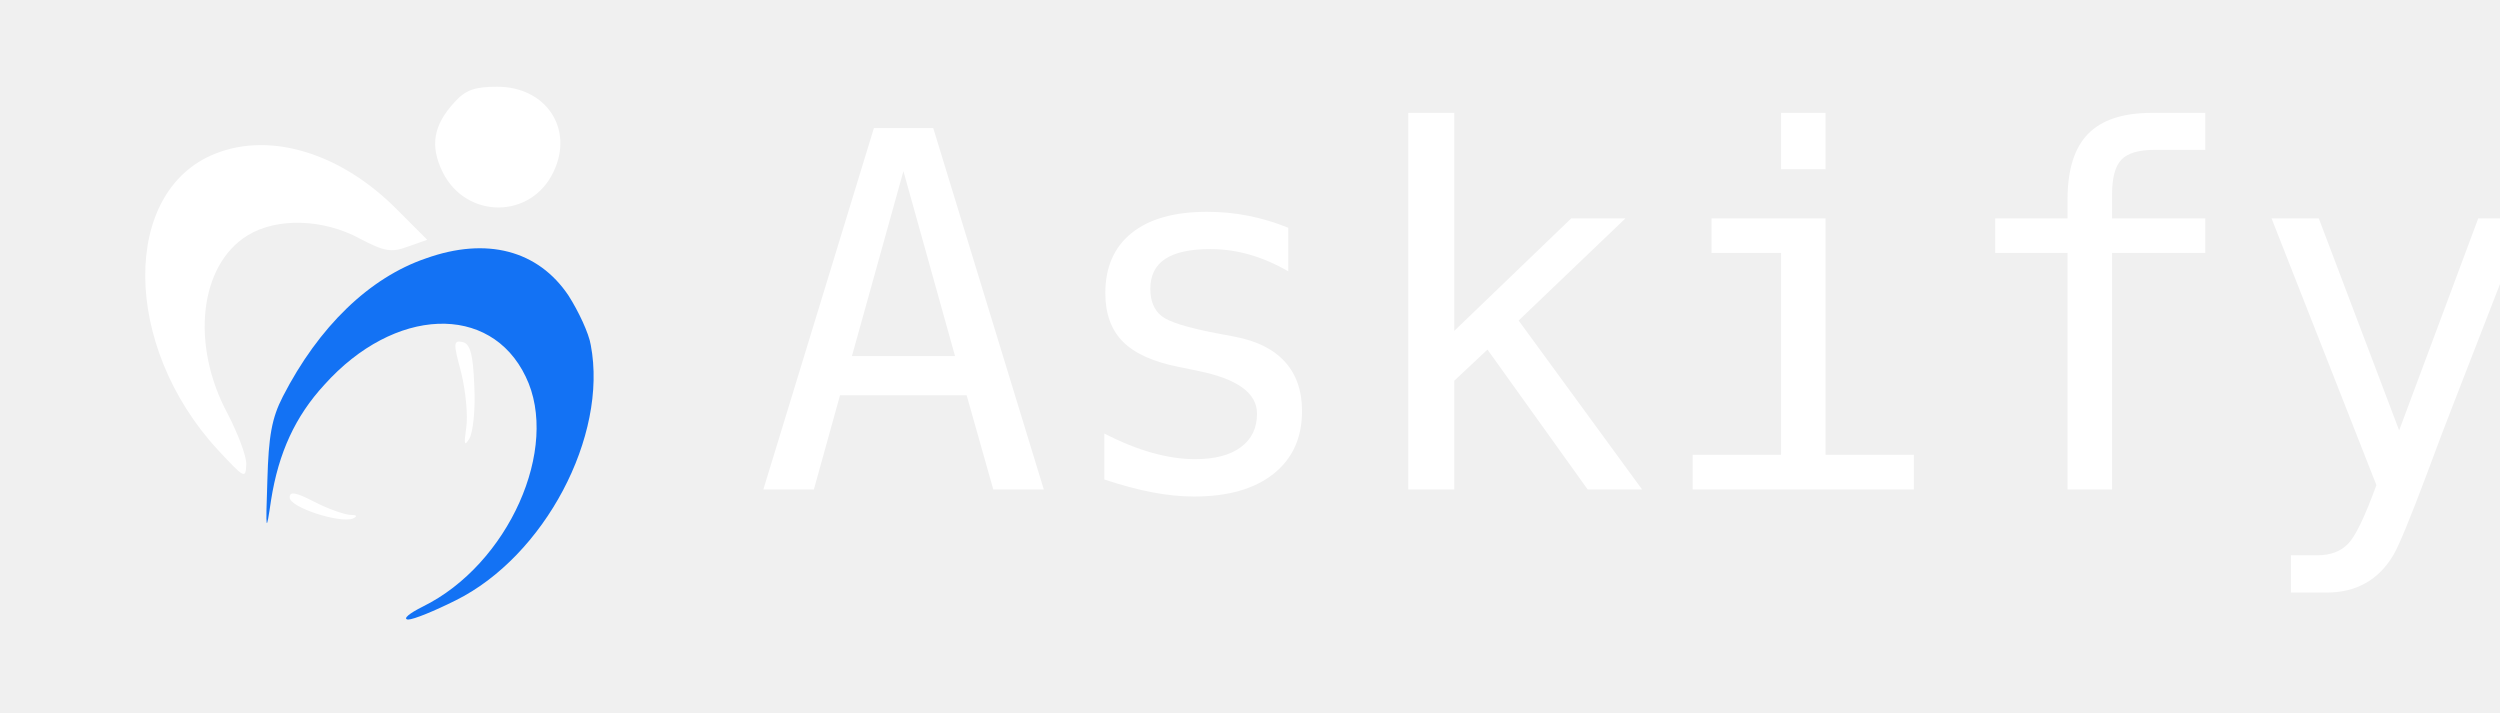
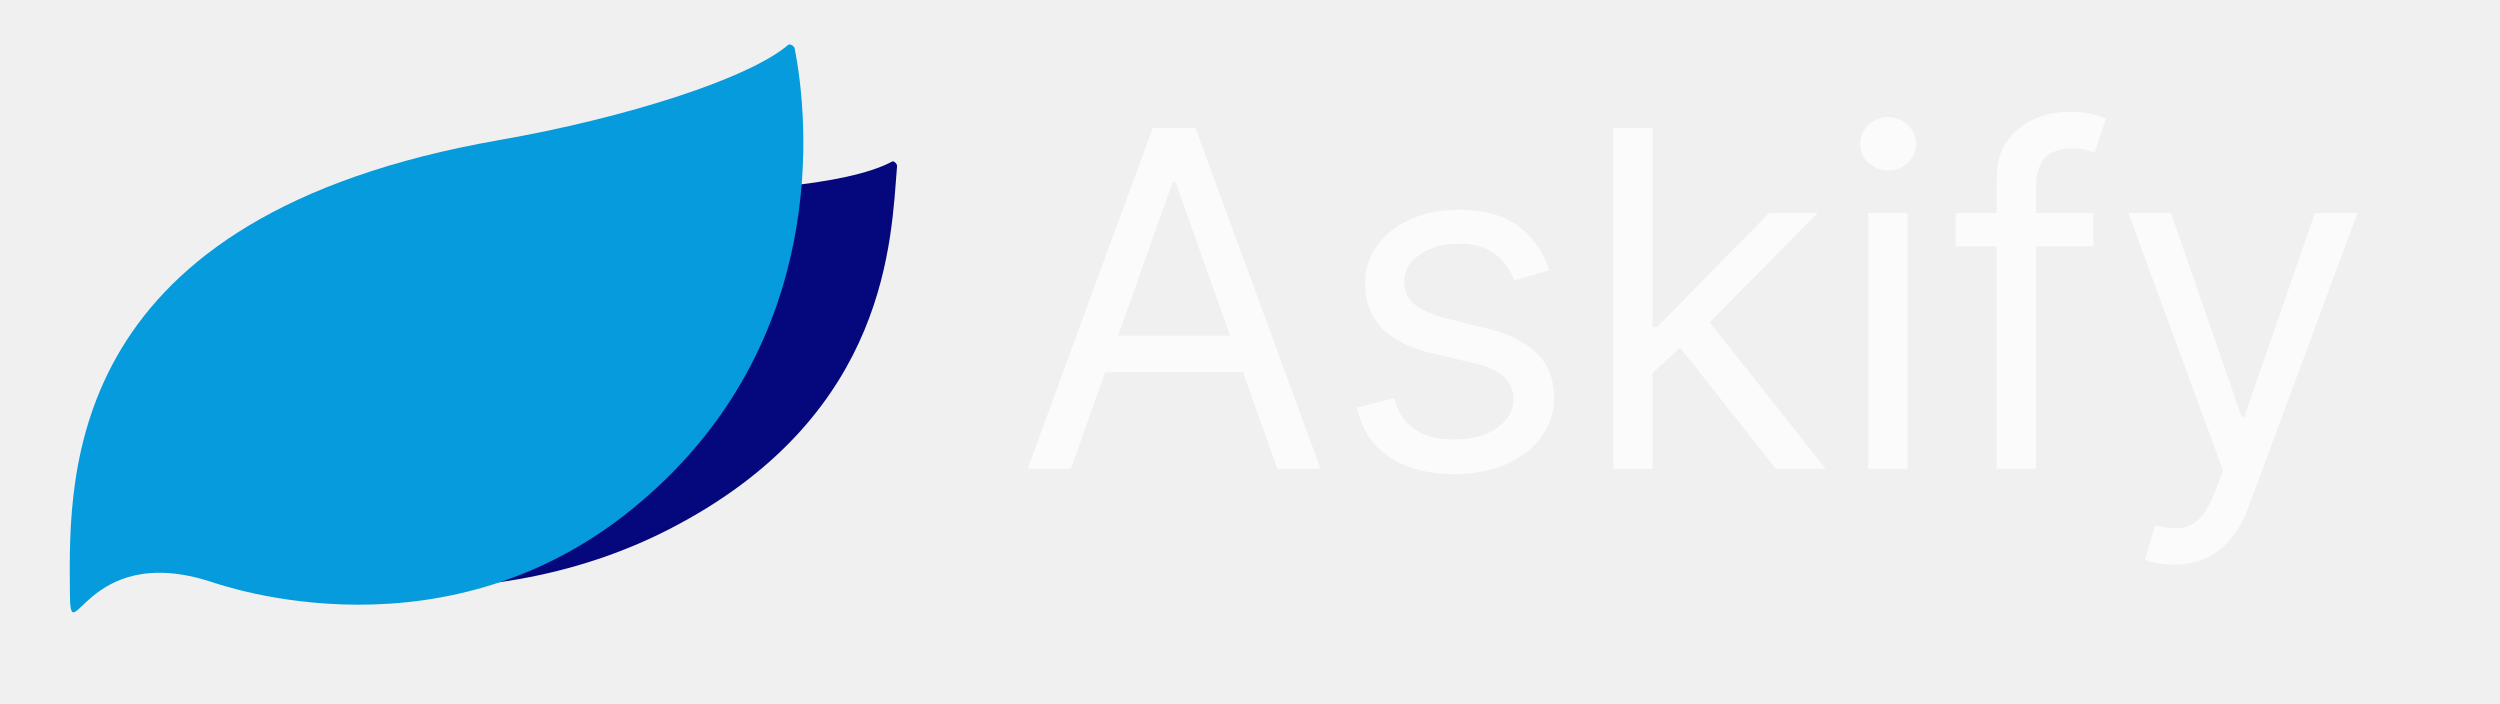
- <svg xmlns="http://www.w3.org/2000/svg" version="1.0" width="400pt" height="114pt" viewBox="0 0 400 115" preserveAspectRatio="xMidYMid meet">
-   <g transform="translate(0,114) scale(0.1,-0.1)" fill="#fff" stroke="none">
-     <path d="M716 975 c-34 -37 -40 -70 -19 -113 38 -76 143 -76 179 1 33 69 -12 137 -91 137 -36 0 -51 -5 -69 -25z" />
-     <path d="M330 892 c-152 -60 -151 -310 4 -478 43 -46 45 -48 46 -23 0 14 -14 50 -30 81 -60 111 -46 240 32 288 47 29 122 27 181 -5 40 -21 51 -23 78 -13 l31 11 -49 49 c-89 90 -203 126 -293 90z" />
-     <path fill="#1372f4" d="M670 723 c-91 -31 -173 -110 -231 -223 -18 -35 -23 -64 -25 -135 -3 -85 -2 -87 6 -32 12 76 39 135 86 186 113 126 268 132 325 13 56 -115 -28 -303 -166 -371 -22 -11 -33 -20 -24 -21 9 0 43 14 77 31 143 71 246 265 218 412 -3 19 -20 55 -36 80 -49 73 -132 95 -230 60z" />
-     <path d="M727 538 c7 -29 11 -69 8 -88 -4 -28 -3 -31 5 -18 6 10 10 48 8 85 -2 53 -7 68 -19 71 -15 3 -15 -2 -2 -50z" />
-     <path d="M450 337 c0 -16 81 -42 102 -34 8 4 7 6 -5 6 -10 1 -36 10 -57 21 -31 16 -40 17 -40 7z" />
+ <svg xmlns="http://www.w3.org/2000/svg" width="64" height="18" viewBox="0 0 64 18" fill="none">
+   <g clip-path="url(#clip0_4_46)">
+     <g clip-path="url(#clip1_4_46)">
+       <path d="M22.964 4.26C22.971 4.221 22.941 4.172 22.889 4.139C22.889 4.139 22.889 4.139 22.851 4.129C21.738 4.742 18.671 5.017 15.609 4.839C5.206 4.232 3.695 9.596 2.925 12.563C2.466 14.287 2.925 12.563 5.572 14.331C5.782 14.466 11.899 16.389 17.391 13.411C22.748 10.523 22.812 6.122 22.964 4.26Z" fill="#04087C" />
+       <path d="M20.343 1.24C20.34 1.2 20.294 1.16 20.23 1.14C20.23 1.14 20.23 1.14 20.188 1.14C19.19 2.004 16.043 3.015 12.774 3.587C1.665 5.529 1.762 12.05 1.789 15.107C1.792 16.885 2.126 13.829 5.406 14.895C5.665 14.974 11.475 17.06 16.409 12.844C21.228 8.749 20.708 3.077 20.343 1.24Z" fill="#059BDC" />
+     </g>
+     <path d="M27.415 12H26.307L29.511 3.273H30.602L33.807 12H32.699L30.091 4.653H30.023L27.415 12ZM27.824 8.591H32.29V9.528H27.824V8.591ZM39.666 6.92L38.763 7.176C38.706 7.026 38.622 6.879 38.511 6.737C38.403 6.592 38.256 6.473 38.068 6.379C37.881 6.286 37.641 6.239 37.348 6.239C36.947 6.239 36.614 6.331 36.347 6.516C36.082 6.697 35.95 6.929 35.95 7.21C35.95 7.46 36.041 7.658 36.223 7.803C36.405 7.947 36.689 8.068 37.075 8.165L38.047 8.403C38.632 8.545 39.068 8.763 39.355 9.055C39.642 9.345 39.785 9.719 39.785 10.176C39.785 10.551 39.678 10.886 39.462 11.182C39.249 11.477 38.95 11.71 38.567 11.881C38.183 12.051 37.737 12.136 37.229 12.136C36.561 12.136 36.008 11.992 35.571 11.702C35.133 11.412 34.856 10.989 34.74 10.432L35.695 10.193C35.785 10.546 35.957 10.81 36.21 10.986C36.466 11.162 36.8 11.25 37.212 11.25C37.68 11.25 38.053 11.151 38.328 10.952C38.606 10.75 38.746 10.508 38.746 10.227C38.746 10 38.666 9.81 38.507 9.656C38.348 9.5 38.104 9.384 37.774 9.307L36.683 9.051C36.084 8.909 35.644 8.689 35.362 8.391C35.084 8.089 34.945 7.713 34.945 7.261C34.945 6.892 35.048 6.565 35.256 6.281C35.466 5.997 35.751 5.774 36.112 5.612C36.476 5.45 36.888 5.369 37.348 5.369C37.996 5.369 38.504 5.511 38.874 5.795C39.246 6.08 39.51 6.455 39.666 6.92ZM42.237 9.614L42.22 8.369H42.424L45.288 5.455H46.532L43.481 8.54H43.396L42.237 9.614ZM41.299 12V3.273H42.305V12H41.299ZM45.459 12L42.902 8.761L43.617 8.062L46.737 12H45.459ZM47.827 12V5.455H48.832V12H47.827ZM48.338 4.364C48.142 4.364 47.973 4.297 47.831 4.163C47.692 4.03 47.622 3.869 47.622 3.682C47.622 3.494 47.692 3.334 47.831 3.2C47.973 3.067 48.142 3 48.338 3C48.534 3 48.702 3.067 48.841 3.2C48.983 3.334 49.054 3.494 49.054 3.682C49.054 3.869 48.983 4.03 48.841 4.163C48.702 4.297 48.534 4.364 48.338 4.364ZM53.589 5.455V6.307H50.061V5.455H53.589ZM51.117 12V4.551C51.117 4.176 51.206 3.864 51.382 3.614C51.558 3.364 51.787 3.176 52.068 3.051C52.349 2.926 52.646 2.864 52.959 2.864C53.206 2.864 53.407 2.884 53.564 2.923C53.72 2.963 53.836 3 53.913 3.034L53.623 3.903C53.572 3.886 53.501 3.865 53.41 3.839C53.322 3.814 53.206 3.801 53.061 3.801C52.728 3.801 52.488 3.885 52.341 4.053C52.196 4.22 52.123 4.466 52.123 4.79V12H51.117ZM55.646 14.454C55.476 14.454 55.324 14.44 55.19 14.412C55.057 14.386 54.965 14.361 54.913 14.335L55.169 13.449C55.413 13.511 55.629 13.534 55.817 13.517C56.004 13.5 56.17 13.416 56.315 13.266C56.463 13.118 56.598 12.878 56.72 12.546L56.908 12.034L54.487 5.455H55.578L57.385 10.671H57.453L59.26 5.455H60.351L57.572 12.954C57.447 13.293 57.293 13.572 57.108 13.794C56.923 14.018 56.709 14.185 56.465 14.293C56.223 14.401 55.95 14.454 55.646 14.454Z" fill="#FBFBFB" />
  </g>
-   <style>
-     text {
-       font:  80px monospace ;
-       fill:#fff ;
-     }
-   </style>
-   <text x="120" y="79" class="large">
-  Askify
-   </text>
+   <defs>
+     <clipPath id="clip0_4_46">
+       <rect width="64" height="18" fill="white" />
+     </clipPath>
+     <clipPath id="clip1_4_46">
+       <rect width="24" height="19" fill="white" />
+     </clipPath>
+   </defs>
</svg>
